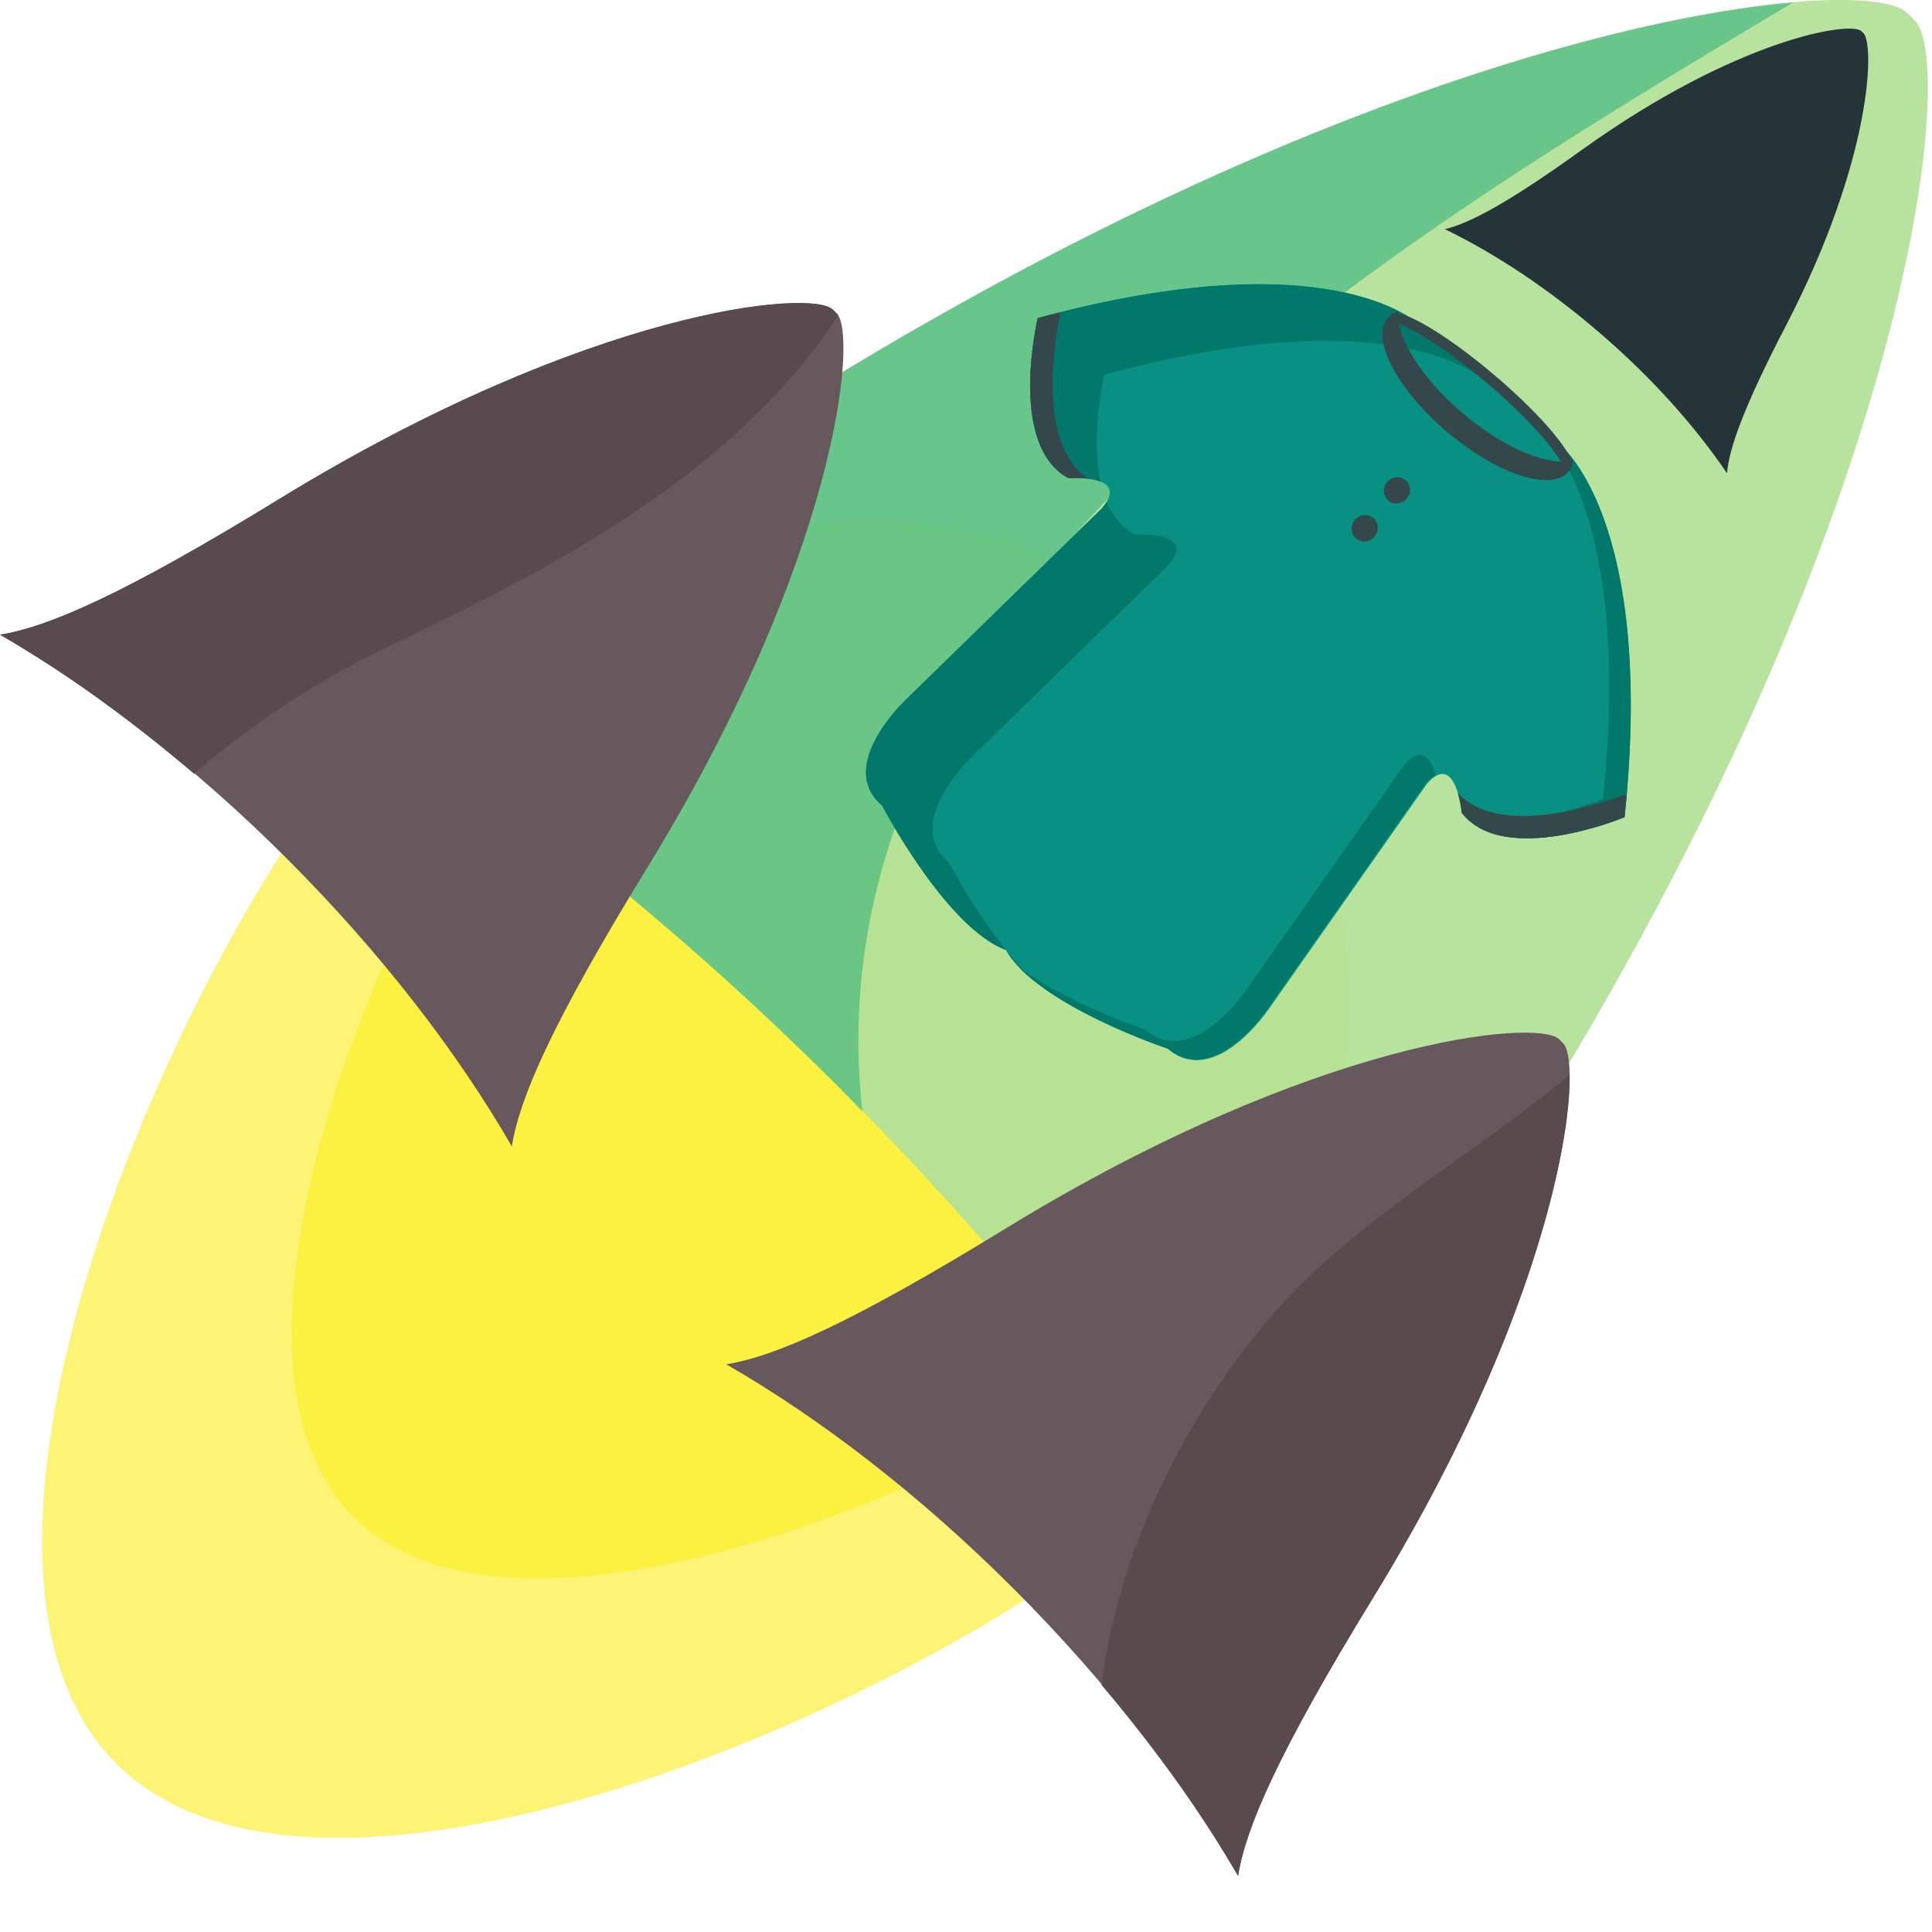
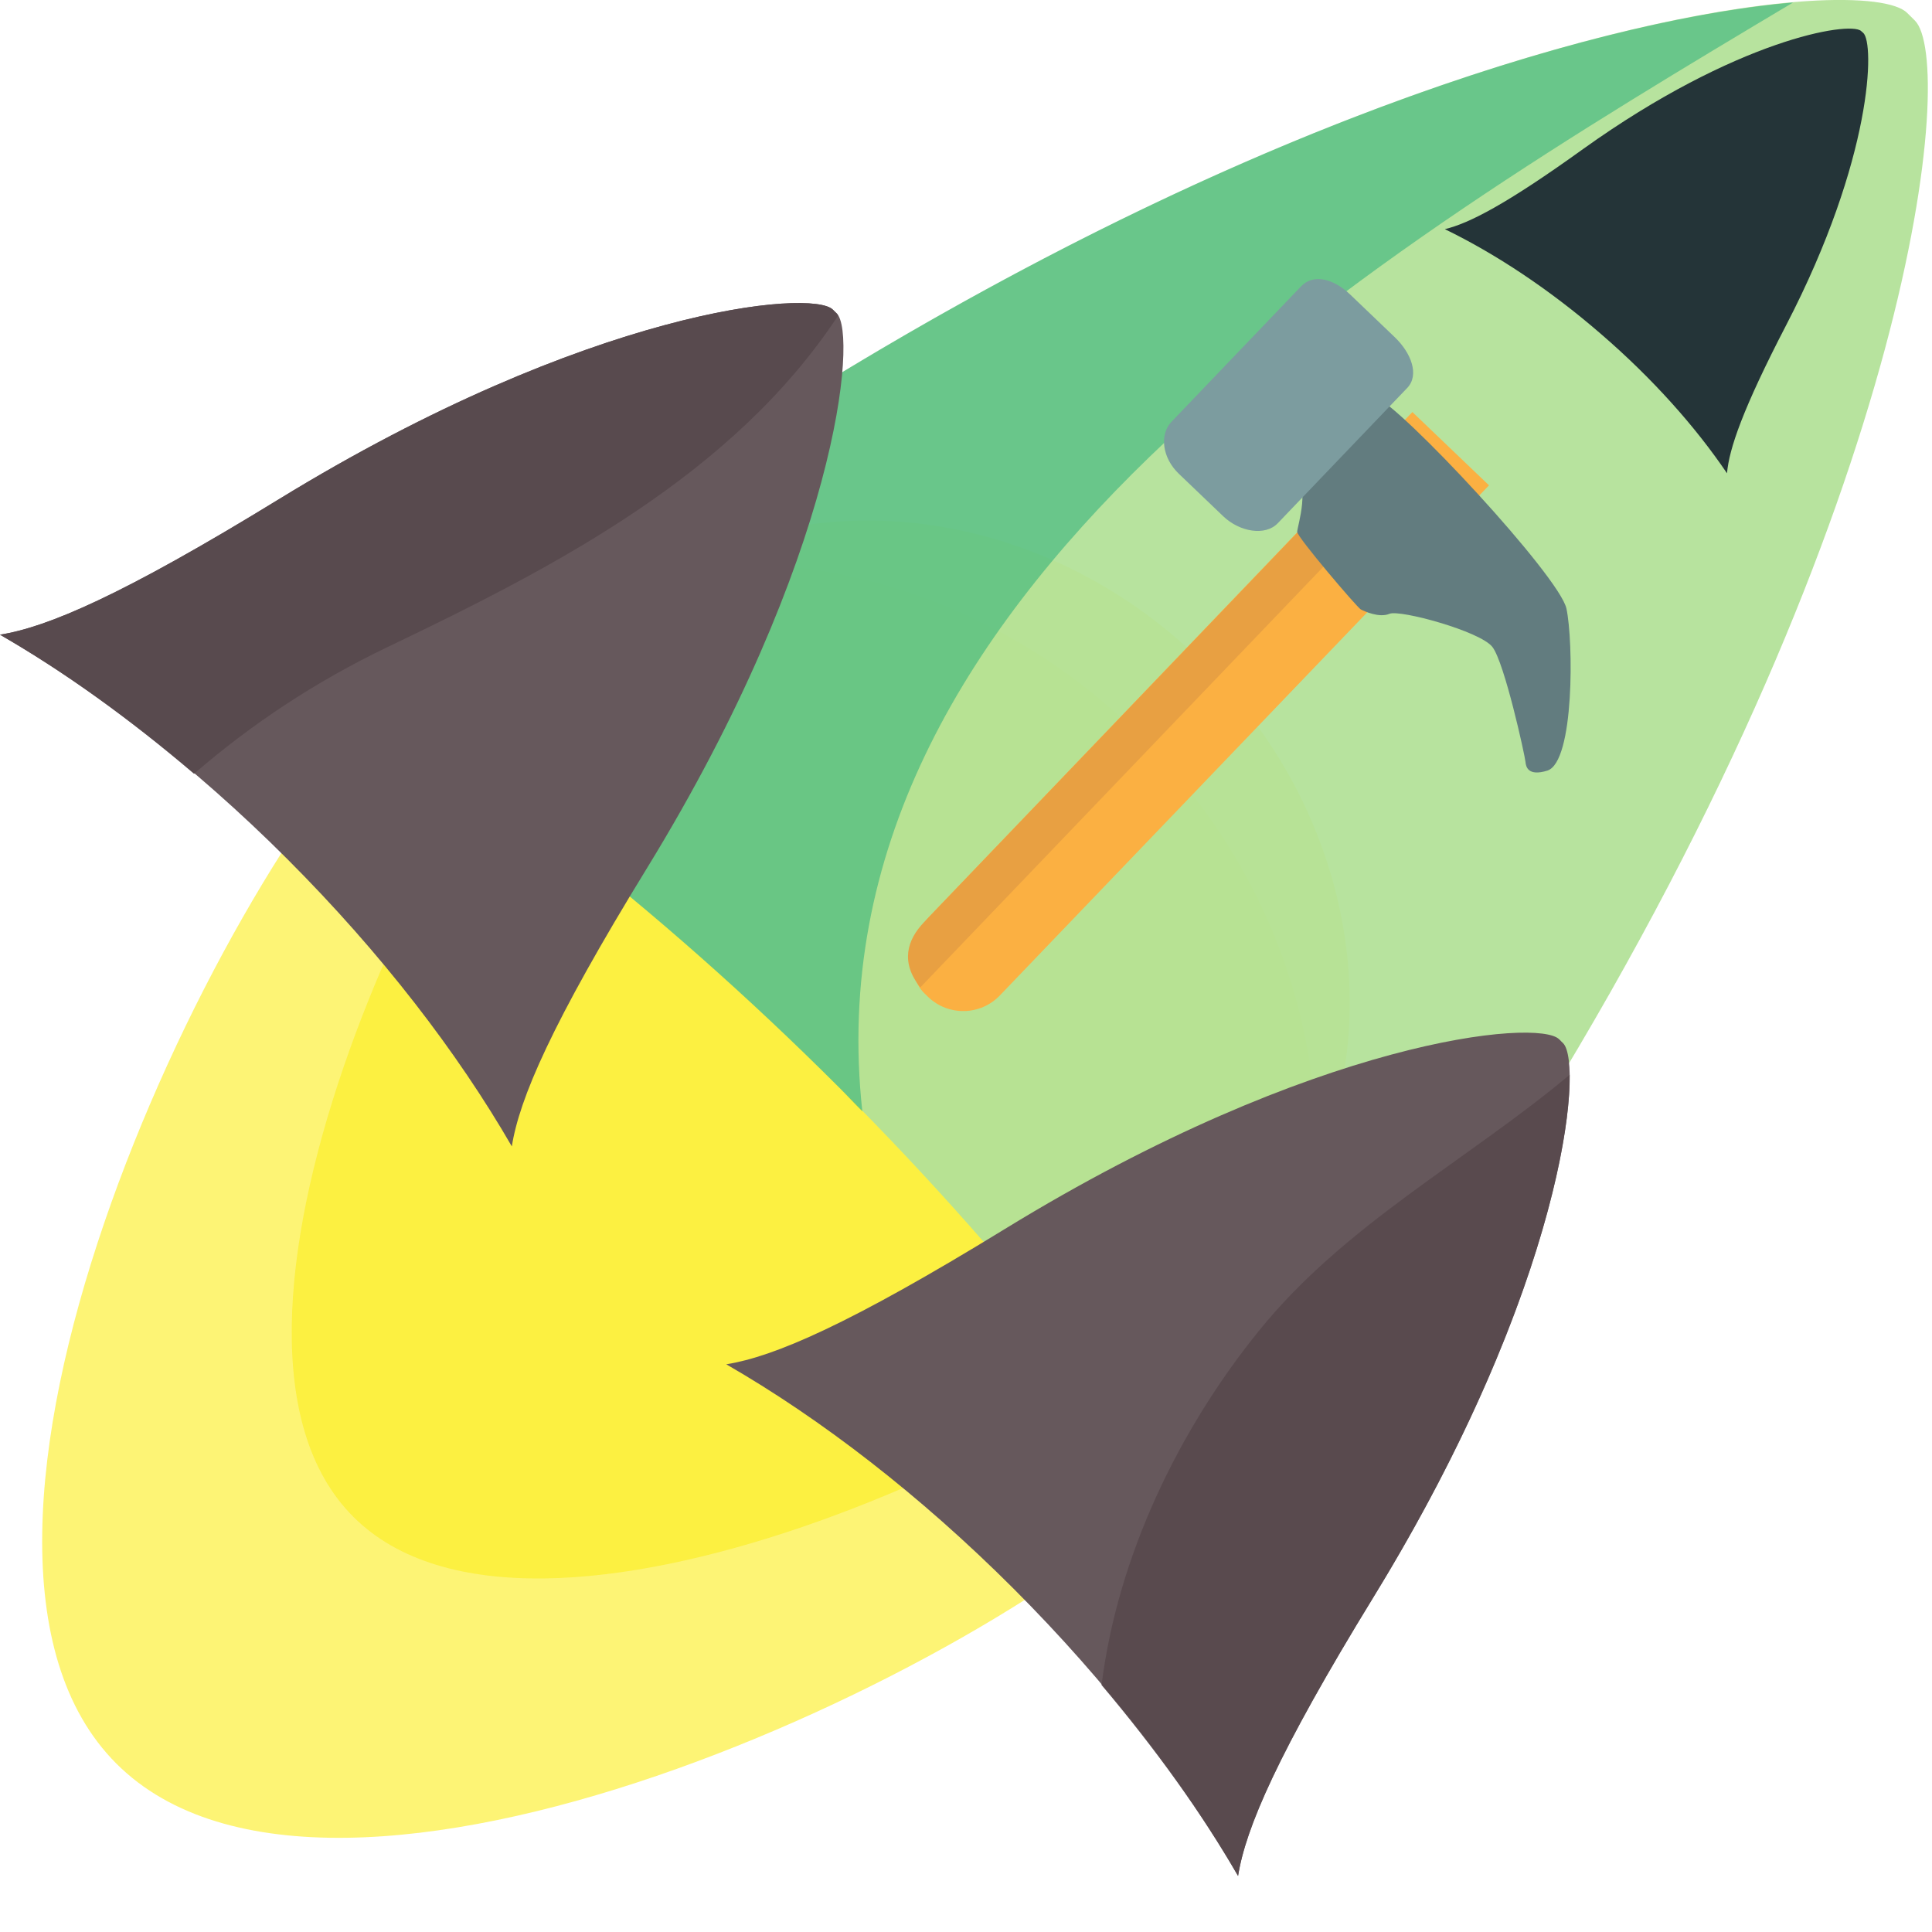
<svg xmlns="http://www.w3.org/2000/svg" xmlns:ns1="http://www.openswatchbook.org/uri/2009/osb" viewBox="0 0 64 64" enable-background="new 0 0 64 64" id="svg4202" version="1.1">
  <defs id="defs4226">
    <linearGradient id="linearGradient5837" ns1:paint="solid">
      <stop style="stop-color:#000000;stop-opacity:1;" offset="0" id="stop5839" />
    </linearGradient>
  </defs>
  <g fill="#fbed21" id="g4204">
    <path opacity=".62" d="m39.11 49.04c6.447-6.442 5.87-17.448-1.276-24.599-7.15-7.149-18.15-7.724-24.599-1.279-6.443 6.437-16.529 28.11-9.38 35.26 7.153 7.151 28.819-2.94 35.26-9.378" id="path4206" />
    <path opacity=".62" d="m40.988 42.46c5.354-5.35 4.876-14.492-1.06-20.432-5.94-5.938-15.08-6.415-20.432-1.062-5.348 5.346-13.729 23.349-7.791 29.28 5.941 5.941 23.941-2.441 29.28-7.789" id="path4208" />
  </g>
  <path fill="#d1d2d3" d="m27.819 36.04c6.091 6.091 11.02 12.517 14.546 18.616.492-3.073 2.555-7.911 8.781-18.06 12.366-20.16 13.64-34.568 12.288-35.914-.04-.043-.083-.085-.127-.126-.042-.044-.085-.087-.129-.127-1.344-1.357-15.746-.074-35.914 12.289-10.149 6.226-14.992 8.285-18.06 8.779 6.097 3.521 12.527 8.455 18.616 14.546" id="path4210" style="fill:#b2e198;fill-opacity:0.941" />
  <path fill="#86a7ac" d="m59.4.082c-5.729.485-17.372 3.584-32.14 12.637-10.149 6.226-14.992 8.285-18.06 8.779 6.097 3.521 12.527 8.456 18.616 14.546.256.256.492.516.75.771-1.875-17.11 16.966-28.459 30.833-36.733" id="path4212" style="fill:#04a171;fill-opacity:0.431" />
  <path fill="#de374b" d="m33.577 52.628c3.112 3.114 5.635 6.396 7.436 9.516.249-1.572 1.303-4.046 4.484-9.234 6.32-10.305 6.977-17.667 6.281-18.355-.02-.021-.046-.042-.065-.063s-.042-.046-.065-.065c-.687-.692-8.05-.037-18.354 6.281-5.187 3.182-7.663 4.235-9.236 4.486 3.121 1.797 6.407 4.322 9.519 7.434" id="path4214" style="fill:#66585c;fill-opacity:1" />
  <path fill="#c5344d" d="m41.699 44.09c-2.653 3.278-4.675 7.455-5.208 11.729 1.787 2.115 3.326 4.255 4.521 6.323.249-1.572 1.303-4.046 4.484-9.234 5.146-8.39 6.534-14.828 6.5-17.302-3.415 2.852-7.447 4.955-10.297 8.484" id="path4216" style="fill:#584a4e;fill-opacity:0.941" />
  <path fill="#de374b" d="m9.52 28.46c3.112 3.114 5.634 6.397 7.435 9.516.249-1.572 1.302-4.046 4.487-9.234 6.318-10.305 6.971-17.667 6.279-18.356-.02-.022-.044-.042-.066-.063-.024-.022-.042-.046-.065-.065-.686-.693-8.05-.037-18.354 6.281-5.186 3.182-7.662 4.235-9.236 4.486 3.121 1.799 6.408 4.324 9.52 7.435" id="path4218" style="fill:#66585c;fill-opacity:1" />
  <path fill="#c5344d" d="m12.844 21.432c5.595-2.679 11.441-5.706 14.918-10.973-.016-.022-.026-.057-.026-.057-.035-.037-.059-.057-.081-.079-.024-.022-.042-.046-.065-.065-.686-.693-8.05-.037-18.354 6.281-5.186 3.182-7.662 4.235-9.236 4.486 2.104 1.213 4.279 2.778 6.427 4.607 1.902-1.645 4.03-3.057 6.417-4.2" id="path4220" style="fill:#584a4e;fill-opacity:1" />
  <path fill="#243438" d="m53.03 11.06c1.724 1.486 3.138 3.082 4.179 4.618.071-.815.52-2.129 1.965-4.916 2.869-5.534 2.928-9.347 2.546-9.673-.009-.013-.022-.024-.035-.03-.009-.011-.024-.024-.035-.033-.38-.33-4.14.28-9.21 3.912-2.546 1.832-3.78 2.463-4.578 2.653 1.667.809 3.454 1.985 5.168 3.469" id="path4222" />
-   <g id="g4344" style="fill-rule:evenodd;stroke:none;stroke-opacity:1" transform="matrix(0.304686,0.2591648,-0.2591648,0.304686,39.79496,4.16683)">
-     <path id="path4346" d="m 39.493,0.863 -6.545,0 -1.049,0 -1.049,0 -6.545,0 c 0,0 -10.05,-0.724 -24.305,20.04 0,0 4.907,9.657 10.518,8.451 0,0 3.736,-3.656 3.736,0.104 l -2.098,22.589 c 0,0 -0.938,7.97 4.201,7.97 0,0 10.587,4.279 15.542,2.455 4.957,1.824 15.537,-2.455 15.537,-2.455 5.145,0 4.207,-7.97 4.207,-7.97 L 49.544,29.458 c 0,-3.76 3.736,-0.104 3.736,-0.104 5.611,1.206 10.518,-8.451 10.518,-8.451 C 49.544,0.135 39.493,0.863 39.493,0.863" style="fill:#089083;stroke:none;stroke-opacity:1" />
-     <g id="g4348" style="fill:#02786a;stroke:none;stroke-opacity:1">
-       <path id="path4350" d="m 39.493,0.863 -2.085,0 c 1.663,0.055 11.126,1.226 24.05,20.04 0,0 -3.65,7.172 -8.249,8.378 0.043,0.04 0.076,0.073 0.076,0.073 5.611,1.206 10.518,-8.451 10.518,-8.451 C 49.549,0.135 39.498,0.863 39.498,0.863" style="stroke:none;stroke-opacity:1" />
-       <path id="path4352" d="m 49.44,29.461 c 0,-0.479 0.059,-0.833 0.165,-1.09 -1.093,-0.728 -2.511,-1.224 -2.511,1.09 l 2.103,22.593 c 0,0 0.938,7.966 -4.201,7.966 0,0 -6.146,2.479 -11.262,2.855 5.339,0.482 13.604,-2.855 13.604,-2.855 5.139,0 4.205,-7.966 4.205,-7.966 L 49.44,29.461" style="stroke:none;stroke-opacity:1" />
-       <path id="path4354" d="M 7.239,20.907 C 21.493,0.139 31.544,0.867 31.544,0.867 l 3.974,0 -2.569,0 -1.049,0 -1.05,0 -6.545,0 c 0,0 -10.05,-0.724 -24.305,20.04 0,0 4.907,9.657 10.518,8.451 0,0 1.187,-1.161 2.22,-1.502 C 9.518,25.38 7.239,20.907 7.239,20.907" style="stroke:none;stroke-opacity:1" />
-       <path id="path4356" d="m 23.597,60.02 c -5.14,0 -4.203,-7.97 -4.203,-7.97 l 2.099,-22.589 c 0,-3.76 -3.736,-0.104 -3.736,-0.104 -1.233,0.265 -2.434,0.004 -3.556,-0.565 0.033,0.19 0.053,0.408 0.053,0.669 L 12.156,52.05 c 0,0 -0.938,7.97 4.201,7.97 0,0 10.587,4.279 15.542,2.455 1.016,0.372 2.269,0.486 3.619,0.436 C 30.285,62.722 23.597,60.02 23.597,60.02" style="stroke:none;stroke-opacity:1" />
+   <g id="g4321" transform="matrix(0,0.4,-0.4,0,54.66688,8.262904)">
+     <path id="path4305" d="m 61.778,53.861 c 1.679,1.604 1.733,4.263 0.132,5.938 l -0.268,0.275 C 60.04,61.75 56.874,61.263 55.2,59.661 L 13.467,19.7 19.536,13.355 Z" style="fill:#fbb042" />
+     <path id="path4307" d="m 22.03,23 c -1.564,2.148 -0.937,3.964 0.555,5.391 l 33.12,31.744 c 1.49,1.428 3.332,1.972 5.41,0.316 z" style="fill:#e8a042" />
+     <g id="g4309" transform="translate(-1.054,-0.096)">
+       <path id="path4311" d="M 13.187,22.986 C 13.981,20.749 28.124,7.616 30.795,7.038 33.465,6.46 43.52,6.366 44.217,8.625 c 0.496,1.599 -0.333,1.771 -0.721,1.804 -0.5,0.042 -8.227,1.733 -9.525,2.743 -1.298,1.01 -3.104,7.649 -2.743,8.515 0.362,0.866 -0.215,2.092 -0.36,2.381 -0.145,0.289 -5.99,5.268 -6.423,5.268 -0.433,0 -4.112,-1.226 -4.834,0.434 -0.722,1.66 -7.218,-4.547 -6.424,-6.784" style="fill:#627c7f" />
    </g>
-     <g id="g4358" style="fill:#34484c;stroke:none;stroke-opacity:1">
-       <path id="path4360" d="M 1.263,19.547 C 1.19,19.502 1.126,19.451 1.055,19.406 0.704,19.892 0.355,20.39 0,20.906 c 0,0 4.907,9.657 10.518,8.455 0,0 0.588,-0.579 1.296,-1.034 -5.236,0.642 -9.798,-7.379 -10.551,-8.78" style="stroke:none;stroke-opacity:1" />
-       <path id="path4362" d="m 62.53,19.547 c 0.066,-0.045 0.138,-0.096 0.208,-0.141 0.345,0.486 0.694,0.984 1.055,1.5 0,0 -4.906,9.657 -10.518,8.455 0,0 -0.586,-0.579 -1.302,-1.034 5.243,0.642 9.804,-7.379 10.557,-8.78" style="stroke:none;stroke-opacity:1" />
-       <path id="path4364" d="m 31.899,4.107 c -4.567,0 -8.39,-1.269 -9.494,-2.987 -0.204,0.326 -0.33,0.661 -0.33,1.01 0,2.207 4.401,3.995 9.824,3.995 5.423,0 9.82,-1.789 9.82,-3.995 0,-0.349 -0.121,-0.685 -0.325,-1.01 -1.105,1.718 -4.927,2.987 -9.495,2.987" style="stroke:none;stroke-opacity:1" />
-       <path id="path4366" d="m 31.899,0.904 c 4.568,0 8.39,0.566 9.495,1.339 C 41.598,2.096 41.719,1.947 41.719,1.794 41.719,0.798 37.323,0 31.899,0 c -5.422,0 -9.824,0.798 -9.824,1.794 0,0.153 0.126,0.302 0.33,0.449 1.104,-0.772 4.927,-1.339 9.494,-1.339" style="stroke:none;stroke-opacity:1" />
-       <path id="path4368" d="m 32.968,12.499 c 0,0.614 -0.475,1.11 -1.069,1.11 -0.592,0 -1.069,-0.496 -1.069,-1.11 0,-0.606 0.477,-1.104 1.069,-1.104 0.594,0 1.069,0.498 1.069,1.104" style="stroke:none;stroke-opacity:1" />
-       <path id="path4370" d="m 32.968,16.621 c 0,0.612 -0.475,1.108 -1.069,1.108 -0.592,0 -1.069,-0.496 -1.069,-1.108 0,-0.608 0.477,-1.106 1.069,-1.106 0.594,0 1.069,0.498 1.069,1.106" style="stroke:none;stroke-opacity:1" />
-     </g>
+     <path id="path4313" d="m 18.57,39.05 c -1.3,1.354 -3.23,1.623 -4.306,0.593 L 3.058,28.92 C 1.979,27.889 2.433,26.212 3.731,24.855 l 3.532,-3.691 c 1.299,-1.359 3.129,-2.067 4.207,-1.038 l 11.207,10.725 c 1.077,1.029 0.723,3.15 -0.577,4.511 z" style="fill:#7c9c9f" />
  </g>
</svg>
